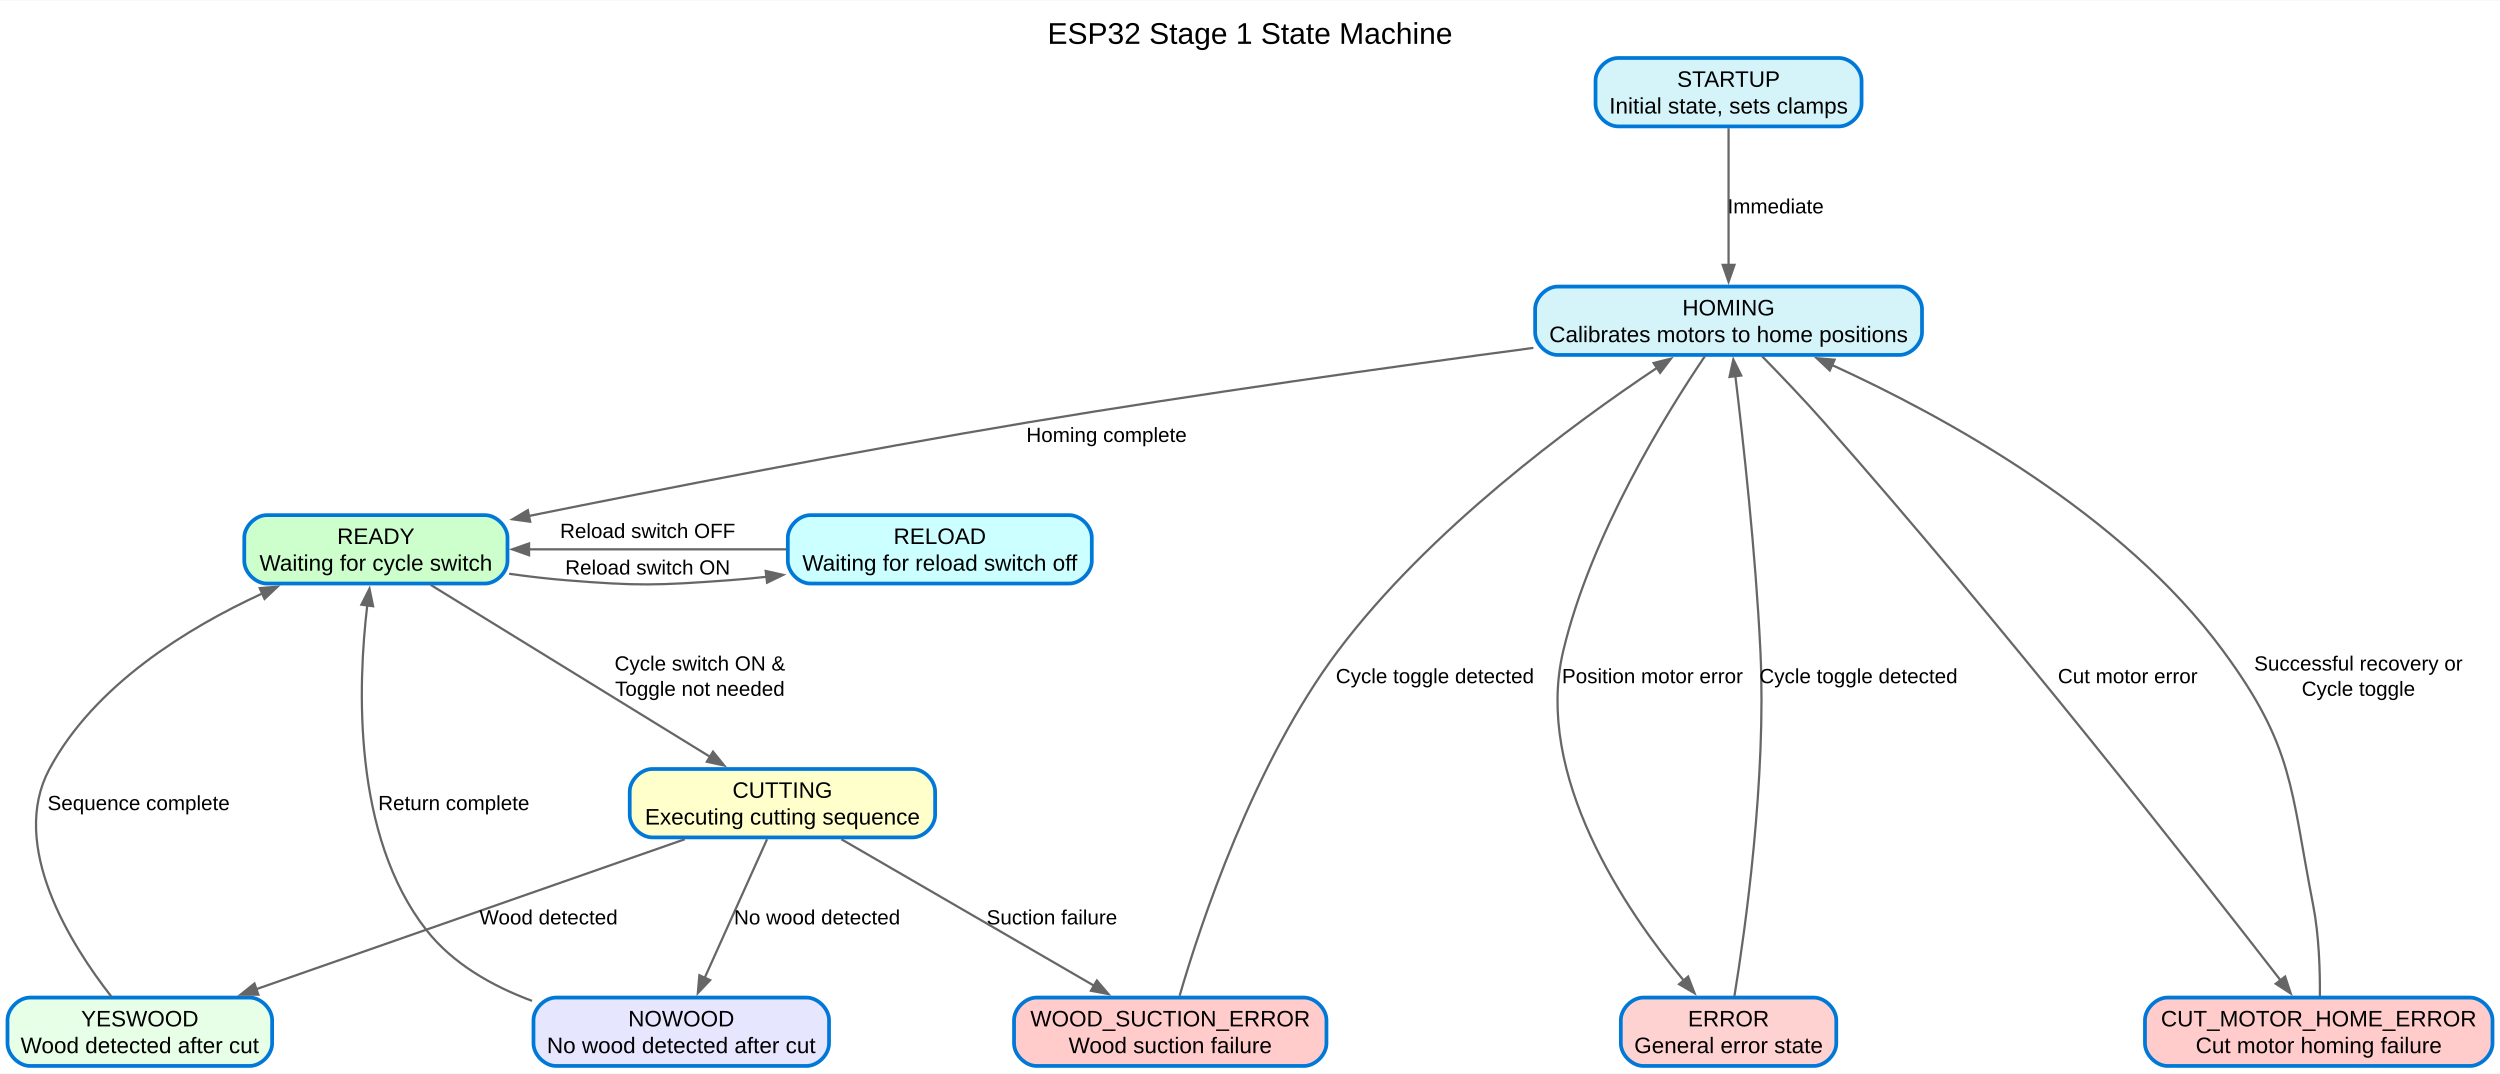
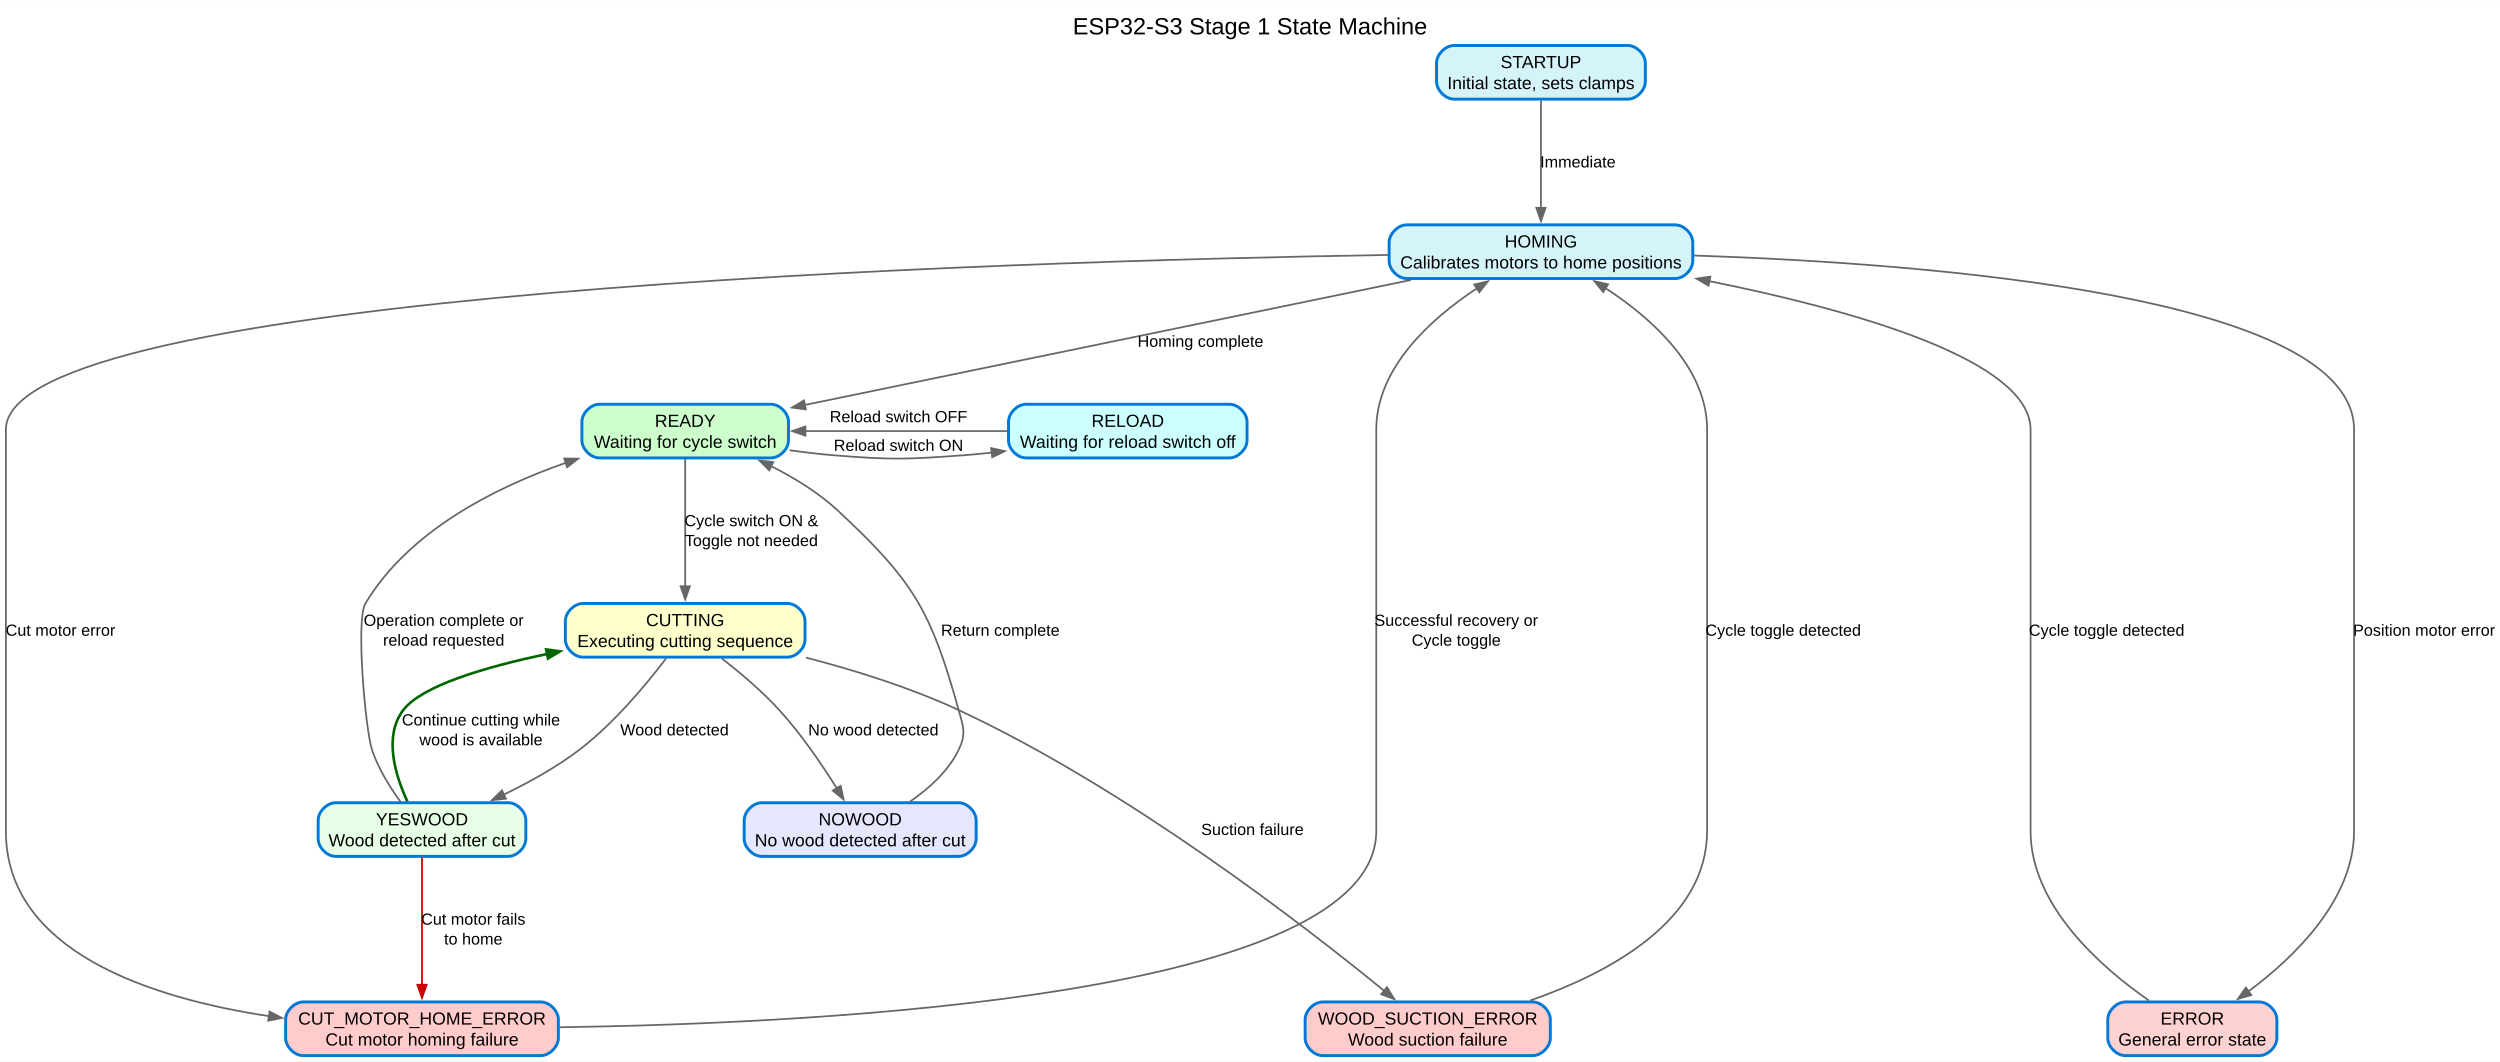
- <svg xmlns="http://www.w3.org/2000/svg" width="1334pt" height="573pt" viewBox="0.00 0.00 1334.38 572.75">
-   <g id="graph0" class="graph" transform="scale(1 1) rotate(0) translate(4 568.75)">
-     <polygon fill="white" stroke="none" points="-4,4 -4,-568.75 1330.38,-568.75 1330.38,4 -4,4" />
-     <text text-anchor="middle" x="663.19" y="-545.55" font-family="Arial" font-size="16.00">ESP32 Stage 1 State Machine</text>
+ <svg xmlns="http://www.w3.org/2000/svg" width="1700pt" height="722pt" viewBox="0.00 0.00 1700.25 721.75">
+   <g id="graph0" class="graph" transform="scale(1 1) rotate(0) translate(4 717.75)">
+     <polygon fill="white" stroke="none" points="-4,4 -4,-717.75 1696.25,-717.75 1696.25,4 -4,4" />
+     <text text-anchor="middle" x="846.12" y="-694.55" font-family="Arial" font-size="16.00">ESP32-S3 Stage 1 State Machine</text>
    <g id="node1" class="node">
-       <path fill="#d4f4fa" stroke="#0078d7" stroke-width="2" d="M977.62,-538C977.62,-538 859.62,-538 859.62,-538 853.62,-538 847.62,-532 847.62,-526 847.62,-526 847.62,-513.5 847.62,-513.5 847.62,-507.5 853.62,-501.5 859.62,-501.5 859.62,-501.5 977.62,-501.5 977.62,-501.5 983.62,-501.5 989.62,-507.5 989.62,-513.5 989.62,-513.5 989.62,-526 989.62,-526 989.62,-532 983.62,-538 977.62,-538" />
-       <text text-anchor="middle" x="918.62" y="-522.6" font-family="Arial" font-size="12.00">STARTUP</text>
-       <text text-anchor="middle" x="918.62" y="-508.35" font-family="Arial" font-size="12.00">Initial state, sets clamps</text>
+       <path fill="#d4f4fa" stroke="#0078d7" stroke-width="2" d="M1103,-687C1103,-687 985,-687 985,-687 979,-687 973,-681 973,-675 973,-675 973,-662.5 973,-662.5 973,-656.5 979,-650.5 985,-650.5 985,-650.5 1103,-650.5 1103,-650.5 1109,-650.5 1115,-656.5 1115,-662.5 1115,-662.5 1115,-675 1115,-675 1115,-681 1109,-687 1103,-687" />
+       <text text-anchor="middle" x="1044" y="-671.6" font-family="Arial" font-size="12.00">STARTUP</text>
+       <text text-anchor="middle" x="1044" y="-657.35" font-family="Arial" font-size="12.00">Initial state, sets clamps</text>
    </g>
    <g id="node2" class="node">
-       <path fill="#d4f4fa" stroke="#0078d7" stroke-width="2" d="M1009.88,-416C1009.88,-416 827.38,-416 827.38,-416 821.38,-416 815.38,-410 815.38,-404 815.38,-404 815.38,-391.5 815.38,-391.5 815.38,-385.5 821.38,-379.5 827.38,-379.5 827.38,-379.5 1009.88,-379.5 1009.88,-379.5 1015.88,-379.5 1021.88,-385.5 1021.88,-391.5 1021.88,-391.5 1021.88,-404 1021.88,-404 1021.88,-410 1015.88,-416 1009.88,-416" />
-       <text text-anchor="middle" x="918.62" y="-400.6" font-family="Arial" font-size="12.00">HOMING</text>
-       <text text-anchor="middle" x="918.62" y="-386.35" font-family="Arial" font-size="12.00">Calibrates motors to home positions</text>
+       <path fill="#d4f4fa" stroke="#0078d7" stroke-width="2" d="M1135.25,-565C1135.25,-565 952.75,-565 952.75,-565 946.75,-565 940.75,-559 940.75,-553 940.75,-553 940.75,-540.5 940.75,-540.5 940.75,-534.5 946.75,-528.5 952.75,-528.5 952.75,-528.5 1135.25,-528.5 1135.25,-528.5 1141.25,-528.5 1147.25,-534.5 1147.25,-540.5 1147.25,-540.5 1147.25,-553 1147.25,-553 1147.25,-559 1141.25,-565 1135.25,-565" />
+       <text text-anchor="middle" x="1044" y="-549.6" font-family="Arial" font-size="12.00">HOMING</text>
+       <text text-anchor="middle" x="1044" y="-535.35" font-family="Arial" font-size="12.00">Calibrates motors to home positions</text>
    </g>
    <g id="edge1" class="edge">
-       <path fill="none" stroke="#666666" stroke-width="1.2" d="M918.62,-500.52C918.62,-481.12 918.62,-450.14 918.62,-427.45" />
-       <polygon fill="#666666" stroke="#666666" stroke-width="1.2" points="921.78,-427.57 918.63,-418.57 915.48,-427.57 921.78,-427.57" />
-       <text text-anchor="middle" x="943.75" y="-455.05" font-family="Arial" font-size="11.00">Immediate</text>
+       <path fill="none" stroke="#666666" stroke-width="1.2" d="M1044,-649.52C1044,-630.12 1044,-599.14 1044,-576.45" />
+       <polygon fill="#666666" stroke="#666666" stroke-width="1.2" points="1047.15,-576.57 1044,-567.57 1040.85,-576.57 1047.15,-576.57" />
+       <text text-anchor="middle" x="1069.12" y="-604.05" font-family="Arial" font-size="11.00">Immediate</text>
    </g>
    <g id="node3" class="node">
-       <path fill="#ccffcc" stroke="#0078d7" stroke-width="2" d="M254.88,-294C254.88,-294 138.38,-294 138.38,-294 132.38,-294 126.38,-288 126.38,-282 126.38,-282 126.38,-269.5 126.38,-269.5 126.38,-263.5 132.38,-257.5 138.38,-257.5 138.38,-257.5 254.88,-257.5 254.88,-257.5 260.88,-257.5 266.88,-263.5 266.88,-269.5 266.88,-269.5 266.88,-282 266.88,-282 266.88,-288 260.88,-294 254.88,-294" />
-       <text text-anchor="middle" x="196.62" y="-278.6" font-family="Arial" font-size="12.00">READY</text>
-       <text text-anchor="middle" x="196.62" y="-264.35" font-family="Arial" font-size="12.00">Waiting for cycle switch</text>
+       <path fill="#ccffcc" stroke="#0078d7" stroke-width="2" d="M520.25,-443C520.25,-443 403.75,-443 403.75,-443 397.75,-443 391.75,-437 391.75,-431 391.75,-431 391.75,-418.5 391.75,-418.5 391.75,-412.5 397.75,-406.5 403.75,-406.5 403.75,-406.5 520.25,-406.5 520.25,-406.5 526.25,-406.5 532.25,-412.5 532.25,-418.5 532.25,-418.5 532.25,-431 532.25,-431 532.25,-437 526.25,-443 520.25,-443" />
+       <text text-anchor="middle" x="462" y="-427.6" font-family="Arial" font-size="12.00">READY</text>
+       <text text-anchor="middle" x="462" y="-413.35" font-family="Arial" font-size="12.00">Waiting for cycle switch</text>
    </g>
    <g id="edge2" class="edge">
-       <path fill="none" stroke="#666666" stroke-width="1.2" d="M814.43,-383.28C739.29,-373.24 635.51,-358.68 544.62,-343.5 453.15,-328.22 348.72,-307.79 278.33,-293.57" />
-       <polygon fill="#666666" stroke="#666666" stroke-width="1.2" points="278.99,-290.49 269.54,-291.79 277.74,-296.67 278.99,-290.49" />
-       <text text-anchor="middle" x="586.62" y="-333.05" font-family="Arial" font-size="11.00">Homing complete</text>
+       <path fill="none" stroke="#666666" stroke-width="1.2" d="M955.61,-527.52C843.59,-504.43 652.05,-464.94 543.44,-442.54" />
+       <polygon fill="#666666" stroke="#666666" stroke-width="1.2" points="544.1,-439.46 534.65,-440.73 542.83,-445.63 544.1,-439.46" />
+       <text text-anchor="middle" x="812.45" y="-482.05" font-family="Arial" font-size="11.00">Homing complete</text>
    </g>
    <g id="node8" class="node">
-       <path fill="#ffd2d2" stroke="#0078d7" stroke-width="2" d="M964.12,-36.5C964.12,-36.5 873.12,-36.5 873.12,-36.5 867.12,-36.5 861.12,-30.5 861.12,-24.5 861.12,-24.5 861.12,-12 861.12,-12 861.12,-6 867.12,0 873.12,0 873.12,0 964.12,0 964.12,0 970.12,0 976.12,-6 976.12,-12 976.12,-12 976.12,-24.5 976.12,-24.5 976.12,-30.5 970.12,-36.5 964.12,-36.5" />
-       <text text-anchor="middle" x="918.62" y="-21.1" font-family="Arial" font-size="12.00">ERROR</text>
-       <text text-anchor="middle" x="918.62" y="-6.85" font-family="Arial" font-size="12.00">General error state</text>
+       <path fill="#ffd2d2" stroke="#0078d7" stroke-width="2" d="M1532.5,-36.5C1532.5,-36.5 1441.5,-36.5 1441.5,-36.5 1435.5,-36.5 1429.5,-30.5 1429.5,-24.5 1429.5,-24.5 1429.5,-12 1429.5,-12 1429.5,-6 1435.5,0 1441.5,0 1441.5,0 1532.5,0 1532.5,0 1538.5,0 1544.5,-6 1544.5,-12 1544.5,-12 1544.5,-24.5 1544.5,-24.5 1544.5,-30.5 1538.5,-36.5 1532.5,-36.5" />
+       <text text-anchor="middle" x="1487" y="-21.1" font-family="Arial" font-size="12.00">ERROR</text>
+       <text text-anchor="middle" x="1487" y="-6.85" font-family="Arial" font-size="12.00">General error state</text>
    </g>
    <g id="edge3" class="edge">
-       <path fill="none" stroke="#666666" stroke-width="1.2" d="M906.06,-378.93C885.4,-348.42 845.1,-283.48 830.38,-221.5 814.57,-154.97 863.71,-82.89 894.91,-45.34" />
-       <polygon fill="#666666" stroke="#666666" stroke-width="1.2" points="897.03,-47.71 900.47,-38.82 892.24,-43.63 897.03,-47.71" />
-       <text text-anchor="middle" x="878" y="-204.3" font-family="Arial" font-size="11.00">Position motor error</text>
+       <path fill="none" stroke="#666666" stroke-width="1.2" d="M1148.02,-544.15C1308.21,-538.82 1597,-516.62 1597,-425.75 1597,-425.75 1597,-425.75 1597,-152.75 1597,-106.36 1556.95,-67.34 1525.18,-43.7" />
+       <polygon fill="#666666" stroke="#666666" stroke-width="1.2" points="1527.1,-41.2 1517.95,-38.5 1523.42,-46.31 1527.1,-41.2" />
+       <text text-anchor="middle" x="1644.62" y="-285.55" font-family="Arial" font-size="11.00">Position motor error</text>
    </g>
    <g id="node10" class="node">
-       <path fill="#ffcccb" stroke="#0078d7" stroke-width="2" d="M1314.38,-36.5C1314.38,-36.5 1152.88,-36.5 1152.88,-36.5 1146.88,-36.5 1140.88,-30.5 1140.88,-24.5 1140.88,-24.5 1140.88,-12 1140.88,-12 1140.88,-6 1146.88,0 1152.88,0 1152.88,0 1314.38,0 1314.38,0 1320.38,0 1326.38,-6 1326.38,-12 1326.38,-12 1326.38,-24.5 1326.38,-24.5 1326.38,-30.5 1320.38,-36.5 1314.38,-36.5" />
-       <text text-anchor="middle" x="1233.62" y="-21.1" font-family="Arial" font-size="12.00">CUT_MOTOR_HOME_ERROR</text>
-       <text text-anchor="middle" x="1233.62" y="-6.85" font-family="Arial" font-size="12.00">Cut motor homing failure</text>
+       <path fill="#ffcccb" stroke="#0078d7" stroke-width="2" d="M363.75,-36.5C363.75,-36.5 202.25,-36.5 202.25,-36.5 196.25,-36.5 190.25,-30.5 190.25,-24.5 190.25,-24.5 190.25,-12 190.25,-12 190.25,-6 196.25,0 202.25,0 202.25,0 363.75,0 363.75,0 369.75,0 375.75,-6 375.75,-12 375.75,-12 375.75,-24.5 375.75,-24.5 375.75,-30.5 369.75,-36.5 363.75,-36.5" />
+       <text text-anchor="middle" x="283" y="-21.1" font-family="Arial" font-size="12.00">CUT_MOTOR_HOME_ERROR</text>
+       <text text-anchor="middle" x="283" y="-6.85" font-family="Arial" font-size="12.00">Cut motor homing failure</text>
    </g>
    <g id="edge4" class="edge">
-       <path fill="none" stroke="#666666" stroke-width="1.2" d="M936.46,-378.85C946.42,-368.68 958.95,-355.59 969.62,-343.5 1064.52,-236.09 1170.07,-101.49 1213.4,-45.53" />
-       <polygon fill="#666666" stroke="#666666" stroke-width="1.2" points="1215.68,-47.72 1218.69,-38.68 1210.7,-43.87 1215.68,-47.72" />
-       <text text-anchor="middle" x="1131.68" y="-204.3" font-family="Arial" font-size="11.00">Cut motor error</text>
+       <path fill="none" stroke="#666666" stroke-width="1.2" d="M940.08,-544.56C676.01,-540.16 0,-519.71 0,-425.75 0,-425.75 0,-425.75 0,-152.75 0,-70.7 98.51,-39 179.29,-26.79" />
+       <polygon fill="#666666" stroke="#666666" stroke-width="1.2" points="179.29,-29.98 187.75,-25.59 178.4,-23.74 179.29,-29.98" />
+       <text text-anchor="middle" x="37.12" y="-285.55" font-family="Arial" font-size="11.00">Cut motor error</text>
    </g>
    <g id="node4" class="node">
-       <path fill="#ccffff" stroke="#0078d7" stroke-width="2" d="M566.75,-294C566.75,-294 428.5,-294 428.5,-294 422.5,-294 416.5,-288 416.5,-282 416.5,-282 416.5,-269.5 416.5,-269.5 416.5,-263.5 422.5,-257.5 428.5,-257.5 428.5,-257.5 566.75,-257.5 566.75,-257.5 572.75,-257.5 578.75,-263.5 578.75,-269.5 578.75,-269.5 578.75,-282 578.75,-282 578.75,-288 572.75,-294 566.75,-294" />
-       <text text-anchor="middle" x="497.62" y="-278.6" font-family="Arial" font-size="12.00">RELOAD</text>
-       <text text-anchor="middle" x="497.62" y="-264.35" font-family="Arial" font-size="12.00">Waiting for reload switch off</text>
+       <path fill="#ccffff" stroke="#0078d7" stroke-width="2" d="M832.12,-443C832.12,-443 693.88,-443 693.88,-443 687.88,-443 681.88,-437 681.88,-431 681.88,-431 681.88,-418.5 681.88,-418.5 681.88,-412.5 687.88,-406.5 693.88,-406.5 693.88,-406.5 832.12,-406.5 832.12,-406.5 838.12,-406.5 844.12,-412.5 844.12,-418.5 844.12,-418.5 844.12,-431 844.12,-431 844.12,-437 838.12,-443 832.12,-443" />
+       <text text-anchor="middle" x="763" y="-427.6" font-family="Arial" font-size="12.00">RELOAD</text>
+       <text text-anchor="middle" x="763" y="-413.35" font-family="Arial" font-size="12.00">Waiting for reload switch off</text>
    </g>
    <g id="edge5" class="edge">
-       <path fill="none" stroke="#666666" stroke-width="1.2" d="M267.75,-262.71C277.93,-261.27 288.31,-260.05 298.19,-259.25 336.73,-256.14 346.62,-256.44 385.19,-259.25 391.71,-259.73 398.43,-260.36 405.18,-261.09" />
-       <polygon fill="#666666" stroke="#666666" stroke-width="1.2" points="404.69,-264.2 413.99,-262.12 405.42,-257.95 404.69,-264.2" />
-       <text text-anchor="middle" x="341.69" y="-262.3" font-family="Arial" font-size="11.00">Reload switch ON</text>
+       <path fill="none" stroke="#666666" stroke-width="1.2" d="M533.13,-411.71C543.31,-410.27 553.68,-409.05 563.56,-408.25 602.1,-405.14 612,-405.44 650.56,-408.25 657.08,-408.73 663.8,-409.36 670.55,-410.09" />
+       <polygon fill="#666666" stroke="#666666" stroke-width="1.2" points="670.06,-413.2 679.37,-411.12 670.79,-406.95 670.06,-413.2" />
+       <text text-anchor="middle" x="607.06" y="-411.3" font-family="Arial" font-size="11.00">Reload switch ON</text>
    </g>
    <g id="node5" class="node">
-       <path fill="#ffffcc" stroke="#0078d7" stroke-width="2" d="M483.12,-158.5C483.12,-158.5 344.12,-158.5 344.12,-158.5 338.12,-158.5 332.12,-152.5 332.12,-146.5 332.12,-146.5 332.12,-134 332.12,-134 332.12,-128 338.12,-122 344.12,-122 344.12,-122 483.12,-122 483.12,-122 489.12,-122 495.12,-128 495.12,-134 495.12,-134 495.12,-146.5 495.12,-146.5 495.12,-152.5 489.12,-158.5 483.12,-158.5" />
-       <text text-anchor="middle" x="413.62" y="-143.1" font-family="Arial" font-size="12.00">CUTTING</text>
-       <text text-anchor="middle" x="413.62" y="-128.85" font-family="Arial" font-size="12.00">Executing cutting sequence</text>
+       <path fill="#ffffcc" stroke="#0078d7" stroke-width="2" d="M531.5,-307.5C531.5,-307.5 392.5,-307.5 392.5,-307.5 386.5,-307.5 380.5,-301.5 380.5,-295.5 380.5,-295.5 380.5,-283 380.5,-283 380.5,-277 386.5,-271 392.5,-271 392.5,-271 531.5,-271 531.5,-271 537.5,-271 543.5,-277 543.5,-283 543.5,-283 543.5,-295.5 543.5,-295.5 543.5,-301.5 537.5,-307.5 531.5,-307.5" />
+       <text text-anchor="middle" x="462" y="-292.1" font-family="Arial" font-size="12.00">CUTTING</text>
+       <text text-anchor="middle" x="462" y="-277.85" font-family="Arial" font-size="12.00">Executing cutting sequence</text>
    </g>
    <g id="edge6" class="edge">
-       <path fill="none" stroke="#666666" stroke-width="1.2" d="M225.89,-256.75C264.48,-233.01 332.46,-191.19 375.16,-164.91" />
-       <polygon fill="#666666" stroke="#666666" stroke-width="1.2" points="376.57,-167.75 382.58,-160.35 373.27,-162.38 376.57,-167.75" />
-       <text text-anchor="middle" x="369.56" y="-211.05" font-family="Arial" font-size="11.00">Cycle switch ON &amp;</text>
-       <text text-anchor="middle" x="369.56" y="-197.55" font-family="Arial" font-size="11.00">Toggle not needed</text>
+       <path fill="none" stroke="#666666" stroke-width="1.2" d="M462,-405.75C462,-383.45 462,-345.2 462,-318.87" />
+       <polygon fill="#666666" stroke="#666666" stroke-width="1.2" points="465.15,-319.21 462,-310.21 458.85,-319.21 465.15,-319.21" />
+       <text text-anchor="middle" x="507" y="-360.05" font-family="Arial" font-size="11.00">Cycle switch ON &amp;</text>
+       <text text-anchor="middle" x="507" y="-346.55" font-family="Arial" font-size="11.00">Toggle not needed</text>
    </g>
    <g id="edge7" class="edge">
-       <path fill="none" stroke="#666666" stroke-width="1.2" d="M415.7,-275.75C372.98,-275.75 320.88,-275.75 278.21,-275.75" />
-       <polygon fill="#666666" stroke="#666666" stroke-width="1.2" points="278.39,-272.6 269.39,-275.75 278.39,-278.9 278.39,-272.6" />
-       <text text-anchor="middle" x="341.69" y="-281.8" font-family="Arial" font-size="11.00">Reload switch OFF</text>
+       <path fill="none" stroke="#666666" stroke-width="1.2" d="M681.07,-424.75C638.35,-424.75 586.26,-424.75 543.59,-424.75" />
+       <polygon fill="#666666" stroke="#666666" stroke-width="1.2" points="543.77,-421.6 534.77,-424.75 543.77,-427.9 543.77,-421.6" />
+       <text text-anchor="middle" x="607.06" y="-430.8" font-family="Arial" font-size="11.00">Reload switch OFF</text>
    </g>
    <g id="node6" class="node">
-       <path fill="#e6ffe6" stroke="#0078d7" stroke-width="2" d="M129.25,-36.5C129.25,-36.5 12,-36.5 12,-36.5 6,-36.5 0,-30.5 0,-24.5 0,-24.5 0,-12 0,-12 0,-6 6,0 12,0 12,0 129.25,0 129.25,0 135.25,0 141.25,-6 141.25,-12 141.25,-12 141.25,-24.5 141.25,-24.5 141.25,-30.5 135.25,-36.5 129.25,-36.5" />
-       <text text-anchor="middle" x="70.62" y="-21.1" font-family="Arial" font-size="12.00">YESWOOD</text>
-       <text text-anchor="middle" x="70.62" y="-6.85" font-family="Arial" font-size="12.00">Wood detected after cut</text>
+       <path fill="#e6ffe6" stroke="#0078d7" stroke-width="2" d="M341.62,-172C341.62,-172 224.38,-172 224.38,-172 218.38,-172 212.38,-166 212.38,-160 212.38,-160 212.38,-147.5 212.38,-147.5 212.38,-141.5 218.38,-135.5 224.38,-135.5 224.38,-135.5 341.62,-135.5 341.62,-135.5 347.62,-135.5 353.62,-141.5 353.62,-147.5 353.62,-147.5 353.62,-160 353.62,-160 353.62,-166 347.62,-172 341.62,-172" />
+       <text text-anchor="middle" x="283" y="-156.6" font-family="Arial" font-size="12.00">YESWOOD</text>
+       <text text-anchor="middle" x="283" y="-142.35" font-family="Arial" font-size="12.00">Wood detected after cut</text>
    </g>
    <g id="edge8" class="edge">
-       <path fill="none" stroke="#666666" stroke-width="1.2" d="M361.53,-121.02C300.16,-99.55 198.28,-63.91 132.83,-41.01" />
-       <polygon fill="#666666" stroke="#666666" stroke-width="1.2" points="133.9,-38.05 124.36,-38.05 131.82,-44 133.9,-38.05" />
-       <text text-anchor="middle" x="288.78" y="-75.55" font-family="Arial" font-size="11.00">Wood detected</text>
+       <path fill="none" stroke="#666666" stroke-width="1.2" d="M449.02,-270.18C435.72,-252.62 413.68,-226.03 390,-208 374.4,-196.12 355.73,-185.76 338.4,-177.41" />
+       <polygon fill="#666666" stroke="#666666" stroke-width="1.2" points="340.06,-174.71 330.57,-173.75 337.39,-180.42 340.06,-174.71" />
+       <text text-anchor="middle" x="454.73" y="-217.8" font-family="Arial" font-size="11.00">Wood detected</text>
    </g>
    <g id="node7" class="node">
-       <path fill="#e6e6ff" stroke="#0078d7" stroke-width="2" d="M426.5,-36.5C426.5,-36.5 292.75,-36.5 292.75,-36.5 286.75,-36.5 280.75,-30.5 280.75,-24.5 280.75,-24.5 280.75,-12 280.75,-12 280.75,-6 286.75,0 292.75,0 292.75,0 426.5,0 426.5,0 432.5,0 438.5,-6 438.5,-12 438.5,-12 438.5,-24.5 438.5,-24.5 438.5,-30.5 432.5,-36.5 426.5,-36.5" />
-       <text text-anchor="middle" x="359.62" y="-21.1" font-family="Arial" font-size="12.00">NOWOOD</text>
-       <text text-anchor="middle" x="359.62" y="-6.85" font-family="Arial" font-size="12.00">No wood detected after cut</text>
+       <path fill="#e6e6ff" stroke="#0078d7" stroke-width="2" d="M647.88,-172C647.88,-172 514.12,-172 514.12,-172 508.12,-172 502.12,-166 502.12,-160 502.12,-160 502.12,-147.5 502.12,-147.5 502.12,-141.5 508.12,-135.5 514.12,-135.5 514.12,-135.5 647.88,-135.5 647.88,-135.5 653.88,-135.5 659.88,-141.5 659.88,-147.5 659.88,-147.5 659.88,-160 659.88,-160 659.88,-166 653.88,-172 647.88,-172" />
+       <text text-anchor="middle" x="581" y="-156.6" font-family="Arial" font-size="12.00">NOWOOD</text>
+       <text text-anchor="middle" x="581" y="-142.35" font-family="Arial" font-size="12.00">No wood detected after cut</text>
    </g>
    <g id="edge9" class="edge">
-       <path fill="none" stroke="#666666" stroke-width="1.2" d="M405.42,-121.02C396.57,-101.35 382.37,-69.78 372.12,-47.02" />
-       <polygon fill="#666666" stroke="#666666" stroke-width="1.2" points="375.04,-45.82 368.47,-38.91 369.29,-48.41 375.04,-45.82" />
-       <text text-anchor="middle" x="432.12" y="-75.55" font-family="Arial" font-size="11.00">No wood detected</text>
+       <path fill="none" stroke="#666666" stroke-width="1.2" d="M486.8,-270.23C499.28,-260.53 514.22,-247.93 526,-235 540.93,-218.61 555.01,-197.94 565.18,-181.68" />
+       <polygon fill="#666666" stroke="#666666" stroke-width="1.2" points="567.73,-183.54 569.75,-174.23 562.36,-180.25 567.73,-183.54" />
+       <text text-anchor="middle" x="589.97" y="-217.8" font-family="Arial" font-size="11.00">No wood detected</text>
    </g>
    <g id="node9" class="node">
-       <path fill="#ffcccb" stroke="#0078d7" stroke-width="2" d="M692,-36.5C692,-36.5 549.25,-36.5 549.25,-36.5 543.25,-36.5 537.25,-30.5 537.25,-24.5 537.25,-24.5 537.25,-12 537.25,-12 537.25,-6 543.25,0 549.25,0 549.25,0 692,0 692,0 698,0 704,-6 704,-12 704,-12 704,-24.5 704,-24.5 704,-30.5 698,-36.5 692,-36.5" />
-       <text text-anchor="middle" x="620.62" y="-21.1" font-family="Arial" font-size="12.00">WOOD_SUCTION_ERROR</text>
-       <text text-anchor="middle" x="620.62" y="-6.85" font-family="Arial" font-size="12.00">Wood suction failure</text>
+       <path fill="#ffcccb" stroke="#0078d7" stroke-width="2" d="M1038.38,-36.5C1038.38,-36.5 895.62,-36.5 895.62,-36.5 889.62,-36.5 883.62,-30.5 883.62,-24.5 883.62,-24.5 883.62,-12 883.62,-12 883.62,-6 889.62,0 895.62,0 895.62,0 1038.38,0 1038.38,0 1044.38,0 1050.38,-6 1050.38,-12 1050.38,-12 1050.38,-24.5 1050.38,-24.5 1050.38,-30.5 1044.38,-36.5 1038.38,-36.5" />
+       <text text-anchor="middle" x="967" y="-21.1" font-family="Arial" font-size="12.00">WOOD_SUCTION_ERROR</text>
+       <text text-anchor="middle" x="967" y="-6.85" font-family="Arial" font-size="12.00">Wood suction failure</text>
    </g>
    <g id="edge10" class="edge">
-       <path fill="none" stroke="#666666" stroke-width="1.2" d="M445.06,-121.02C481.19,-100.08 540.56,-65.66 580.12,-42.73" />
-       <polygon fill="#666666" stroke="#666666" stroke-width="1.2" points="581.45,-45.6 587.66,-38.36 578.29,-40.15 581.45,-45.6" />
-       <text text-anchor="middle" x="557.46" y="-75.55" font-family="Arial" font-size="11.00">Suction failure</text>
+       <path fill="none" stroke="#666666" stroke-width="1.2" d="M544.12,-270.7C577.24,-262.11 615.28,-250.27 648,-235 763.3,-181.18 883.47,-88.14 937.55,-43.94" />
+       <polygon fill="#666666" stroke="#666666" stroke-width="1.2" points="939.29,-46.58 944.25,-38.43 935.29,-41.72 939.29,-46.58" />
+       <text text-anchor="middle" x="847.77" y="-150.05" font-family="Arial" font-size="11.00">Suction failure</text>
    </g>
    <g id="edge11" class="edge">
-       <path fill="none" stroke="#666666" stroke-width="1.2" d="M55.35,-37.14C34.06,-64.38 0.41,-117.44 22.38,-158.5 46.3,-203.23 95.9,-233.73 136.08,-252.23" />
-       <polygon fill="#666666" stroke="#666666" stroke-width="1.2" points="134.64,-255.04 144.14,-255.82 137.2,-249.28 134.64,-255.04" />
-       <text text-anchor="middle" x="70" y="-136.55" font-family="Arial" font-size="11.00">Sequence complete</text>
+       <path fill="none" stroke="#666666" stroke-width="1.2" d="M268.26,-172.8C261.13,-182.61 253.21,-195.3 249,-208 244.59,-221.31 237.82,-296.35 244.5,-307.5 273.94,-356.61 331.98,-386.14 380.7,-403.14" />
+       <polygon fill="#666666" stroke="#666666" stroke-width="1.2" points="379.69,-406.12 389.22,-406 381.69,-400.15 379.69,-406.12" />
+       <text text-anchor="middle" x="297.75" y="-292.3" font-family="Arial" font-size="11.00">Operation complete or</text>
+       <text text-anchor="middle" x="297.75" y="-278.8" font-family="Arial" font-size="11.00">reload requested</text>
    </g>
    <g id="edge12" class="edge">
-       <path fill="none" stroke="#666666" stroke-width="1.2" d="M280,-34.73C258.7,-42.63 237.71,-54.54 223.62,-72.5 183.99,-123.03 186.95,-203.43 192.06,-246.05" />
-       <polygon fill="#666666" stroke="#666666" stroke-width="1.2" points="188.9,-246.21 193.21,-254.72 195.14,-245.38 188.9,-246.21" />
-       <text text-anchor="middle" x="238.21" y="-136.55" font-family="Arial" font-size="11.00">Return complete</text>
+       <path fill="none" stroke="#006600" stroke-width="1.8" d="M273.05,-172.89C264.88,-190.51 256.68,-217.14 270.25,-235 282.85,-251.57 326.06,-264.34 368.28,-273.21" />
+       <polygon fill="#006600" stroke="#006600" stroke-width="1.8" points="367.43,-276.25 376.88,-274.96 368.69,-270.08 367.43,-276.25" />
+       <text text-anchor="middle" x="323.12" y="-224.55" font-family="Arial" font-size="11.00">Continue cutting while</text>
+       <text text-anchor="middle" x="323.12" y="-211.05" font-family="Arial" font-size="11.00">wood is available</text>
    </g>
    <g id="edge13" class="edge">
-       <path fill="none" stroke="#666666" stroke-width="1.2" d="M921.76,-37.35C927.52,-72.7 938.92,-153.4 935.62,-221.5 933.12,-273.35 926.46,-333.52 922.26,-368.16" />
-       <polygon fill="#666666" stroke="#666666" stroke-width="1.2" points="919.13,-367.76 921.16,-377.08 925.38,-368.53 919.13,-367.76" />
-       <text text-anchor="middle" x="987.96" y="-204.3" font-family="Arial" font-size="11.00">Cycle toggle detected</text>
+       <path fill="none" stroke="#cc0000" stroke-width="1.2" d="M283,-134.75C283,-112.45 283,-74.2 283,-47.87" />
+       <polygon fill="#cc0000" stroke="#cc0000" stroke-width="1.2" points="286.15,-48.21 283,-39.21 279.85,-48.21 286.15,-48.21" />
+       <text text-anchor="middle" x="317.88" y="-89.05" font-family="Arial" font-size="11.00">Cut motor fails</text>
+       <text text-anchor="middle" x="317.88" y="-75.55" font-family="Arial" font-size="11.00">to home</text>
    </g>
    <g id="edge14" class="edge">
-       <path fill="none" stroke="#666666" stroke-width="1.2" d="M625.62,-37.46C636.47,-74.74 664.93,-161.33 710.12,-221.5 758.48,-285.88 834.75,-342.14 880.41,-372.61" />
-       <polygon fill="#666666" stroke="#666666" stroke-width="1.2" points="878.62,-375.21 887.87,-377.53 882.09,-369.95 878.62,-375.21" />
-       <text text-anchor="middle" x="761.88" y="-204.3" font-family="Arial" font-size="11.00">Cycle toggle detected</text>
+       <path fill="none" stroke="#666666" stroke-width="1.2" d="M614.94,-172.83C627.77,-181.6 640.96,-193.41 648,-208 653.22,-218.81 651.23,-223.44 648,-235 629.08,-302.8 617.51,-322.52 566,-370.5 552.79,-382.81 536.18,-393 520.15,-401.05" />
+       <polygon fill="#666666" stroke="#666666" stroke-width="1.2" points="519.19,-398.02 512.44,-404.76 521.92,-403.69 519.19,-398.02" />
+       <text text-anchor="middle" x="676.31" y="-285.55" font-family="Arial" font-size="11.00">Return complete</text>
    </g>
    <g id="edge15" class="edge">
-       <path fill="none" stroke="#666666" stroke-width="1.2" d="M1234.24,-37.27C1234.37,-50.8 1233.8,-69.72 1230.62,-86 1218.39,-148.71 1220.49,-170.04 1182.62,-221.5 1128.58,-294.95 1033.83,-346.76 973.75,-374.16" />
-       <polygon fill="#666666" stroke="#666666" stroke-width="1.2" points="972.63,-371.21 965.71,-377.76 975.21,-376.96 972.63,-371.21" />
-       <text text-anchor="middle" x="1254.8" y="-211.05" font-family="Arial" font-size="11.00">Successful recovery or</text>
-       <text text-anchor="middle" x="1254.8" y="-197.55" font-family="Arial" font-size="11.00">Cycle toggle</text>
+       <path fill="none" stroke="#666666" stroke-width="1.2" d="M1457.52,-37.44C1424.94,-60.07 1377,-102 1377,-152.75 1377,-425.75 1377,-425.75 1377,-425.75 1377,-473.41 1254.77,-507.36 1158.42,-526.73" />
+       <polygon fill="#666666" stroke="#666666" stroke-width="1.2" points="1157.99,-523.6 1149.78,-528.44 1159.22,-529.78 1157.99,-523.6" />
+       <text text-anchor="middle" x="1428.75" y="-285.55" font-family="Arial" font-size="11.00">Cycle toggle detected</text>
+     </g>
+     <g id="edge16" class="edge">
+       <path fill="none" stroke="#666666" stroke-width="1.2" d="M1036.67,-37.48C1090.9,-56.37 1157,-91.88 1157,-152.75 1157,-425.75 1157,-425.75 1157,-425.75 1157,-467.99 1119.43,-501.42 1087.61,-522.15" />
+       <polygon fill="#666666" stroke="#666666" stroke-width="1.2" points="1086.32,-519.25 1080.36,-526.69 1089.66,-524.58 1086.32,-519.25" />
+       <text text-anchor="middle" x="1208.75" y="-285.55" font-family="Arial" font-size="11.00">Cycle toggle detected</text>
+     </g>
+     <g id="edge17" class="edge">
+       <path fill="none" stroke="#666666" stroke-width="1.2" d="M376.68,-19.28C556.41,-21.89 932,-40.74 932,-152.75 932,-425.75 932,-425.75 932,-425.75 932,-467.64 968.92,-500.99 1000.37,-521.79" />
+       <polygon fill="#666666" stroke="#666666" stroke-width="1.2" points="998.66,-524.44 1007.95,-526.61 1002.04,-519.12 998.66,-524.44" />
+       <text text-anchor="middle" x="986.38" y="-292.3" font-family="Arial" font-size="11.00">Successful recovery or</text>
+       <text text-anchor="middle" x="986.38" y="-278.8" font-family="Arial" font-size="11.00">Cycle toggle</text>
    </g>
  </g>
</svg>
